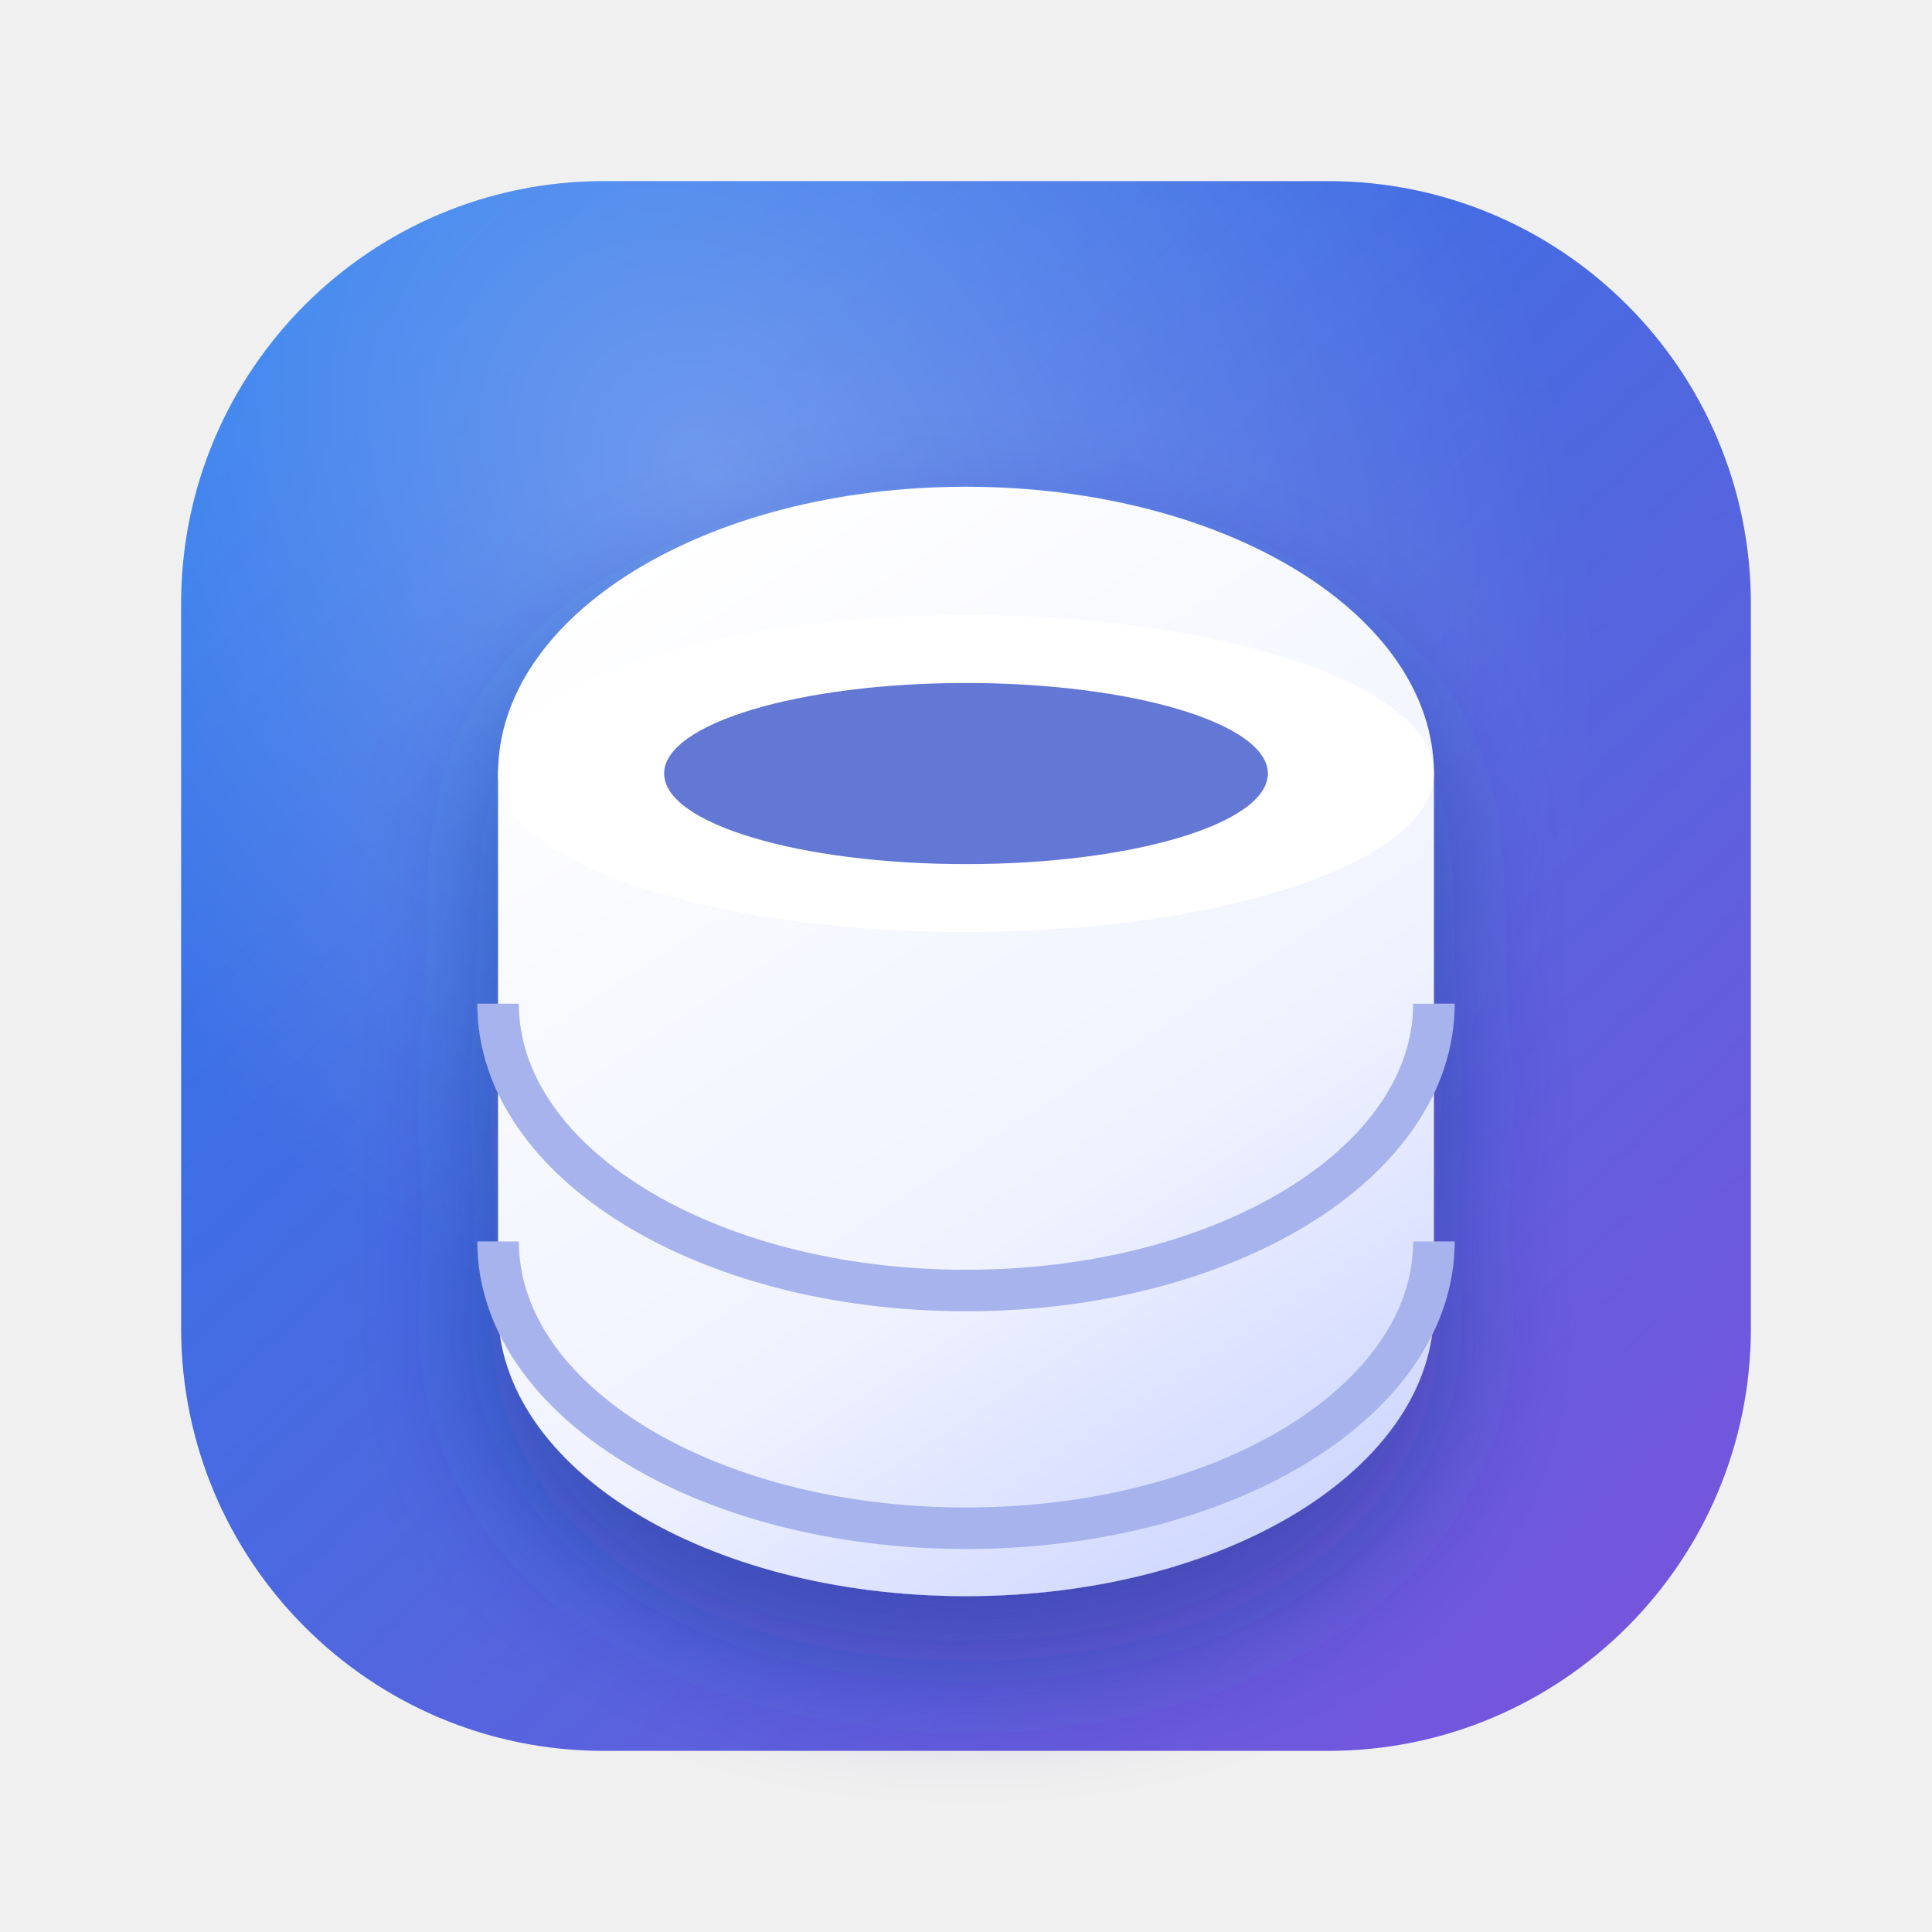
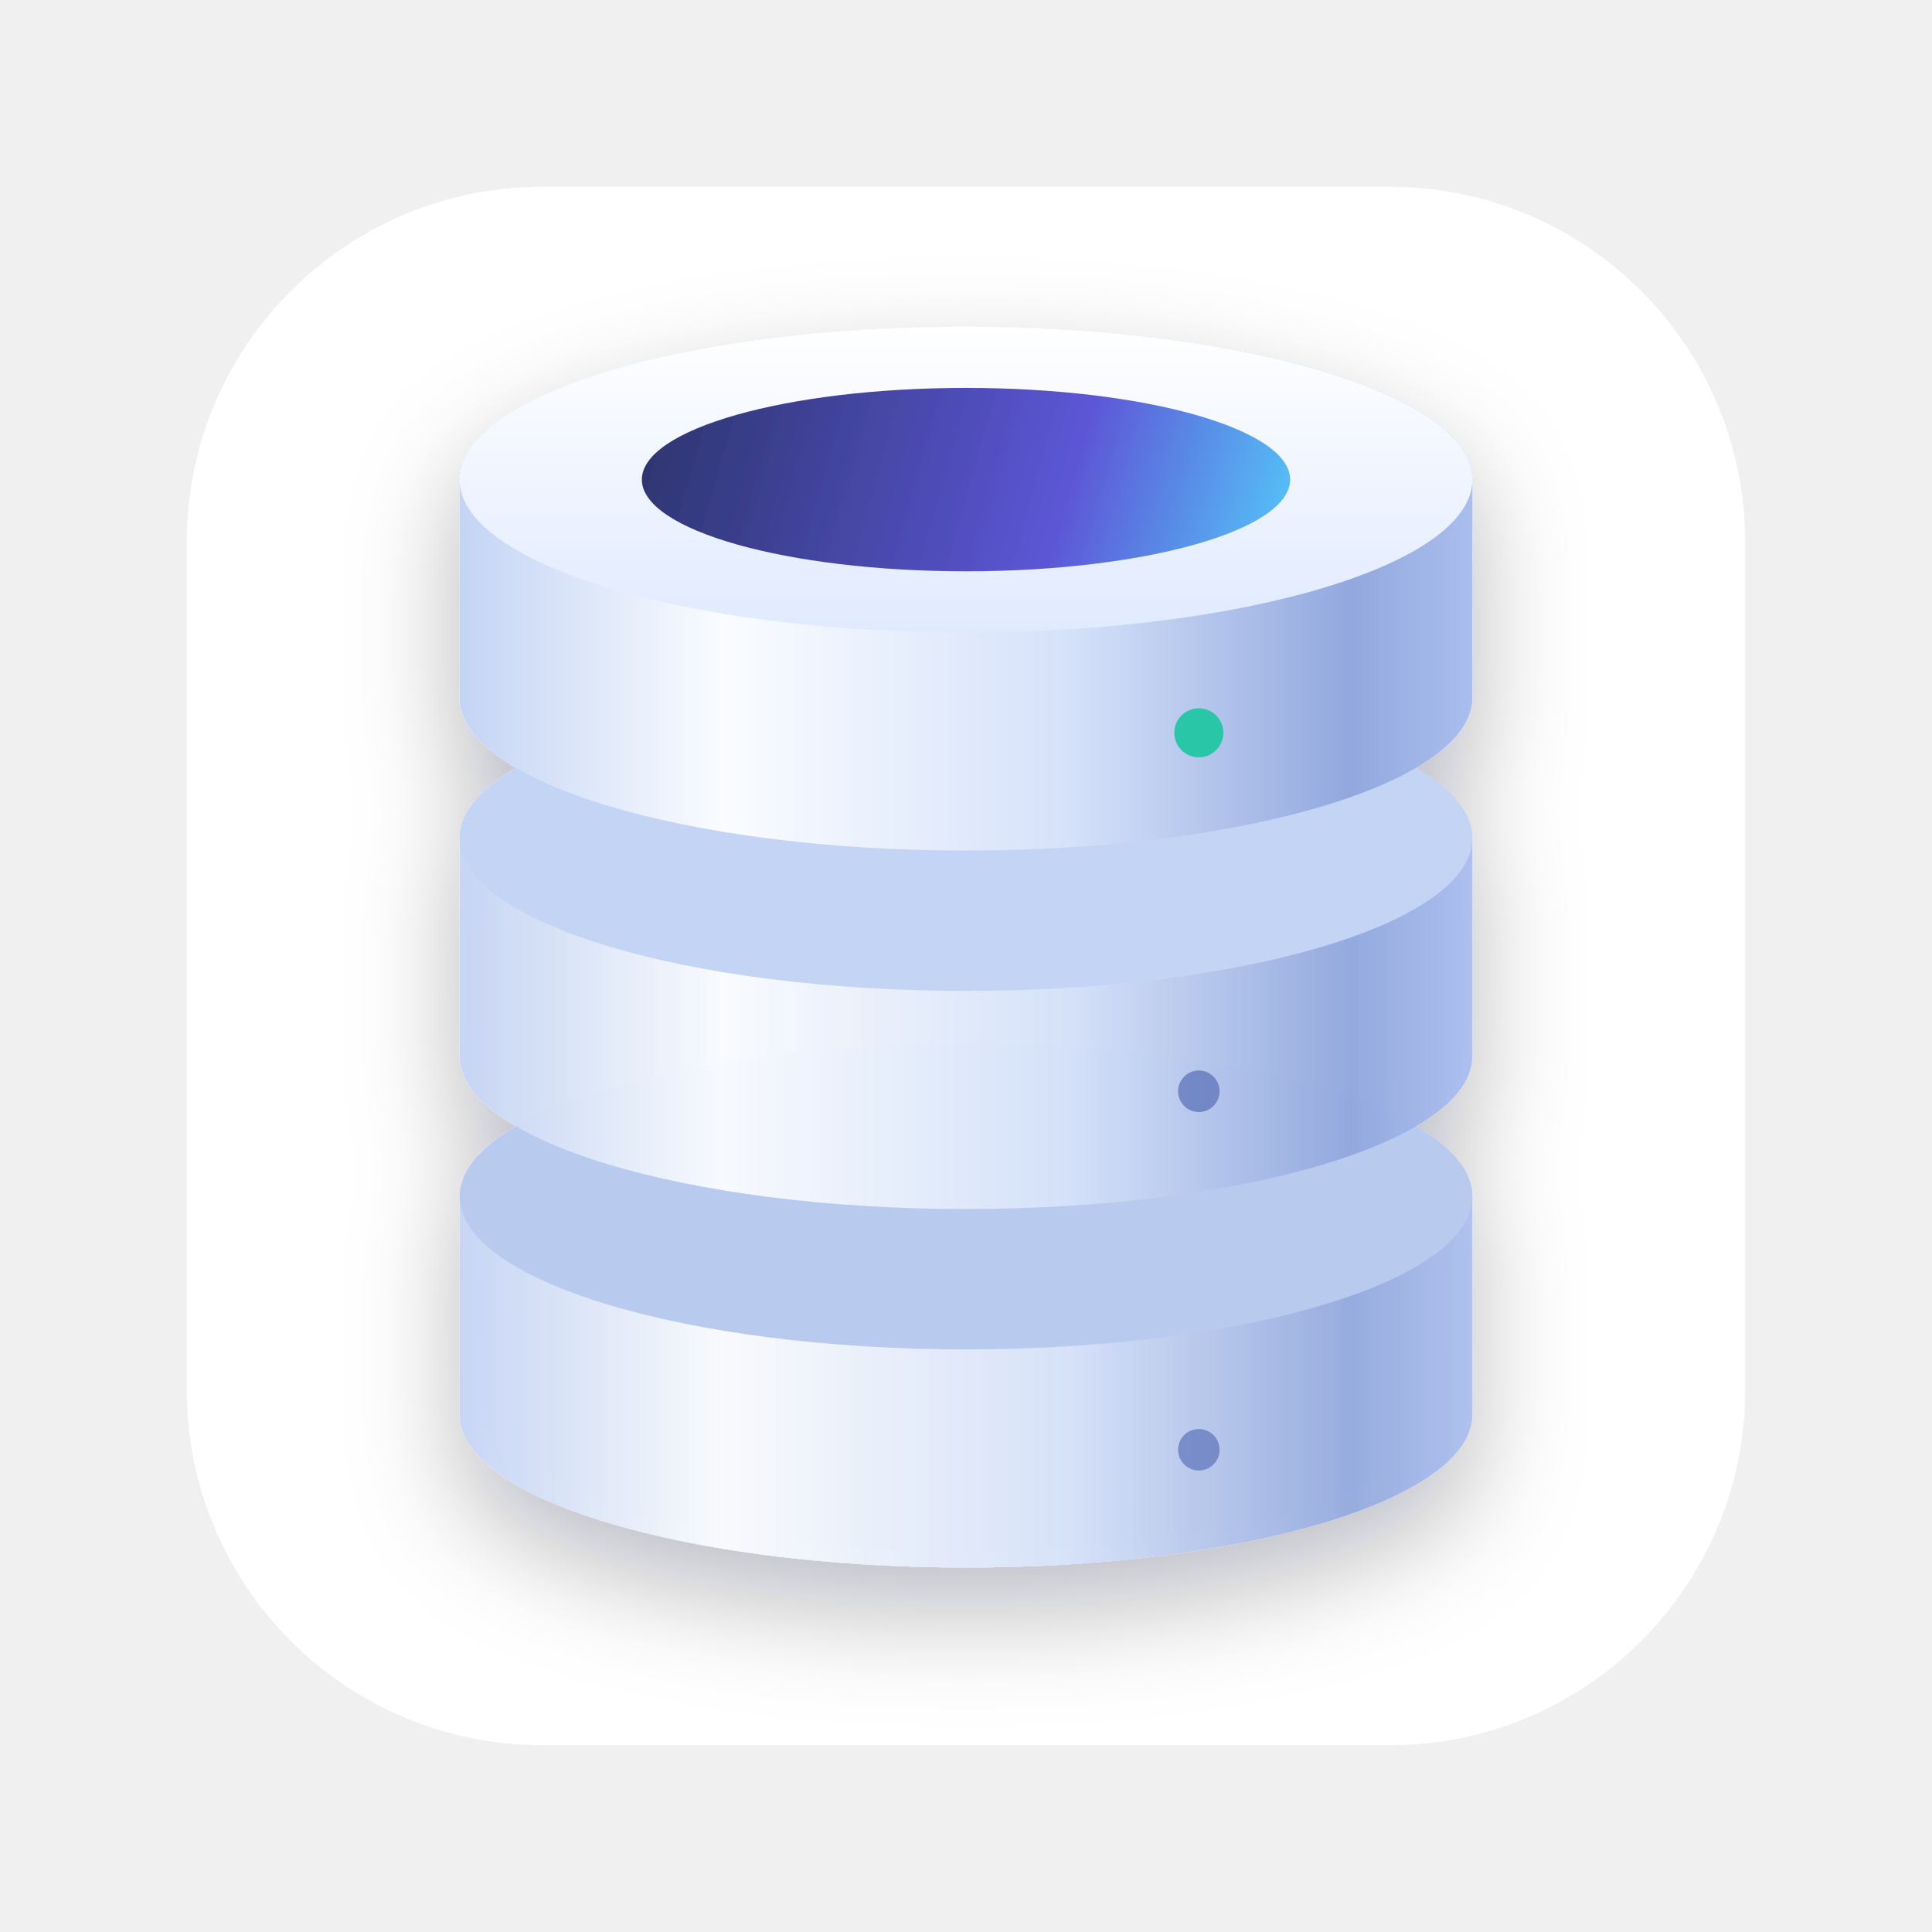
<svg xmlns="http://www.w3.org/2000/svg" width="512" height="512" viewBox="0 0 512 512">
  <defs>
-     <linearGradient id="surface" x1="76" y1="56" x2="450" y2="456" gradientUnits="userSpaceOnUse">
-       <stop stop-color="#2779ed" />
-       <stop offset=".52" stop-color="#4f67df" />
-       <stop offset="1" stop-color="#7953dc" />
+     <linearGradient id="tierWall" x1="121.8" y1="256" x2="390.2" y2="256" gradientUnits="userSpaceOnUse">
+       <stop offset="0" stop-color="#C4D4F4" />
+       <stop offset=".26" stop-color="#FAFCFF" />
+       <stop offset=".6" stop-color="#D6E2FA" />
+       <stop offset=".88" stop-color="#92A8DE" />
+       <stop offset="1" stop-color="#AABEEE" />
    </linearGradient>
-     <linearGradient id="database" x1="170" y1="146" x2="348" y2="418" gradientUnits="userSpaceOnUse">
-       <stop stop-color="#ffffff" />
-       <stop offset=".62" stop-color="#f0f3ff" />
-       <stop offset="1" stop-color="#cbd4ff" />
+     <linearGradient id="crownCap" x1="256" y1="86.7" x2="256" y2="167.6" gradientUnits="userSpaceOnUse">
+       <stop offset="0" stop-color="#FFFFFF" />
+       <stop offset="1" stop-color="#E0EAFF" />
    </linearGradient>
-     <filter id="shadow" x="-30%" y="-30%" width="160%" height="170%">
-       <feDropShadow dx="0" dy="18" stdDeviation="17" flood-color="#203487" flood-opacity=".48" />
+     <linearGradient id="platter" x1="170.1" y1="102.9" x2="341.9" y2="151.4" gradientUnits="userSpaceOnUse">
+       <stop offset="0" stop-color="#2C346C" />
+       <stop offset=".65" stop-color="#5C56D6" />
+       <stop offset="1" stop-color="#56C8FA" />
+     </linearGradient>
+     <filter id="drop" x="-20%" y="-20%" width="140%" height="150%">
+       <feDropShadow dx="0" dy="12" stdDeviation="14" flood-color="#050814" flood-opacity=".28" />
    </filter>
-     <radialGradient id="sheen" cx="0" cy="0" r="1" gradientTransform="translate(190 126) rotate(48) scale(260 210)" gradientUnits="userSpaceOnUse">
-       <stop stop-color="#ffffff" stop-opacity=".28" />
-       <stop offset="1" stop-color="#ffffff" stop-opacity="0" />
-     </radialGradient>
  </defs>
-   <rect x="48" y="48" width="416" height="416" rx="112" fill="url(#surface)" />
-   <rect x="48" y="48" width="416" height="416" rx="112" fill="url(#sheen)" />
-   <g filter="url(#shadow)">
-     <path d="M132 205c0-42 55-76 124-76s124 34 124 76v142c0 42-55 76-124 76s-124-34-124-76V205Z" fill="url(#database)" />
-     <ellipse cx="256" cy="205" rx="124" ry="42" fill="#ffffff" />
-     <ellipse cx="256" cy="205" rx="80" ry="24" fill="#5369cf" opacity=".9" />
-     <path d="M132 266c0 42 55 76 124 76s124-34 124-76M132 329c0 42 55 76 124 76s124-34 124-76" fill="none" stroke="#a7b3ed" stroke-width="11" />
+   <rect x="49.5" y="49.5" width="413.0" height="413.0" rx="94.2" fill="#FFFFFF" />
+   <g filter="url(#drop)">
+     <path d="M121.8 317.1a134.2 40.5 0 0 1 268.4 0v57.8a134.2 40.5 0 0 1-268.4 0Z" fill="url(#tierWall)" opacity=".92" />
+     <ellipse cx="256.0" cy="317.1" rx="134.2" ry="40.5" fill="#B8CAEE" />
+     <circle cx="317.7" cy="384.2" r="5.5" fill="#6076BC" opacity=".72" />
+     <path d="M121.8 222.1a134.2 40.5 0 0 1 268.4 0v57.8a134.2 40.5 0 0 1-268.4 0Z" fill="url(#tierWall)" opacity=".96" />
+     <ellipse cx="256.0" cy="222.1" rx="134.2" ry="40.5" fill="#C4D4F4" />
+     <circle cx="317.7" cy="289.2" r="5.5" fill="#6076BC" opacity=".78" />
+     <path d="M121.8 127.1a134.2 40.5 0 0 1 268.4 0v57.8a134.2 40.5 0 0 1-268.4 0Z" fill="url(#tierWall)" />
+     <ellipse cx="256.0" cy="127.1" rx="134.2" ry="40.5" fill="url(#crownCap)" />
+     <ellipse cx="256.0" cy="127.1" rx="85.9" ry="24.3" fill="url(#platter)" />
+     <circle cx="317.7" cy="194.2" r="6.5" fill="#2AC6A8" />
  </g>
</svg>
